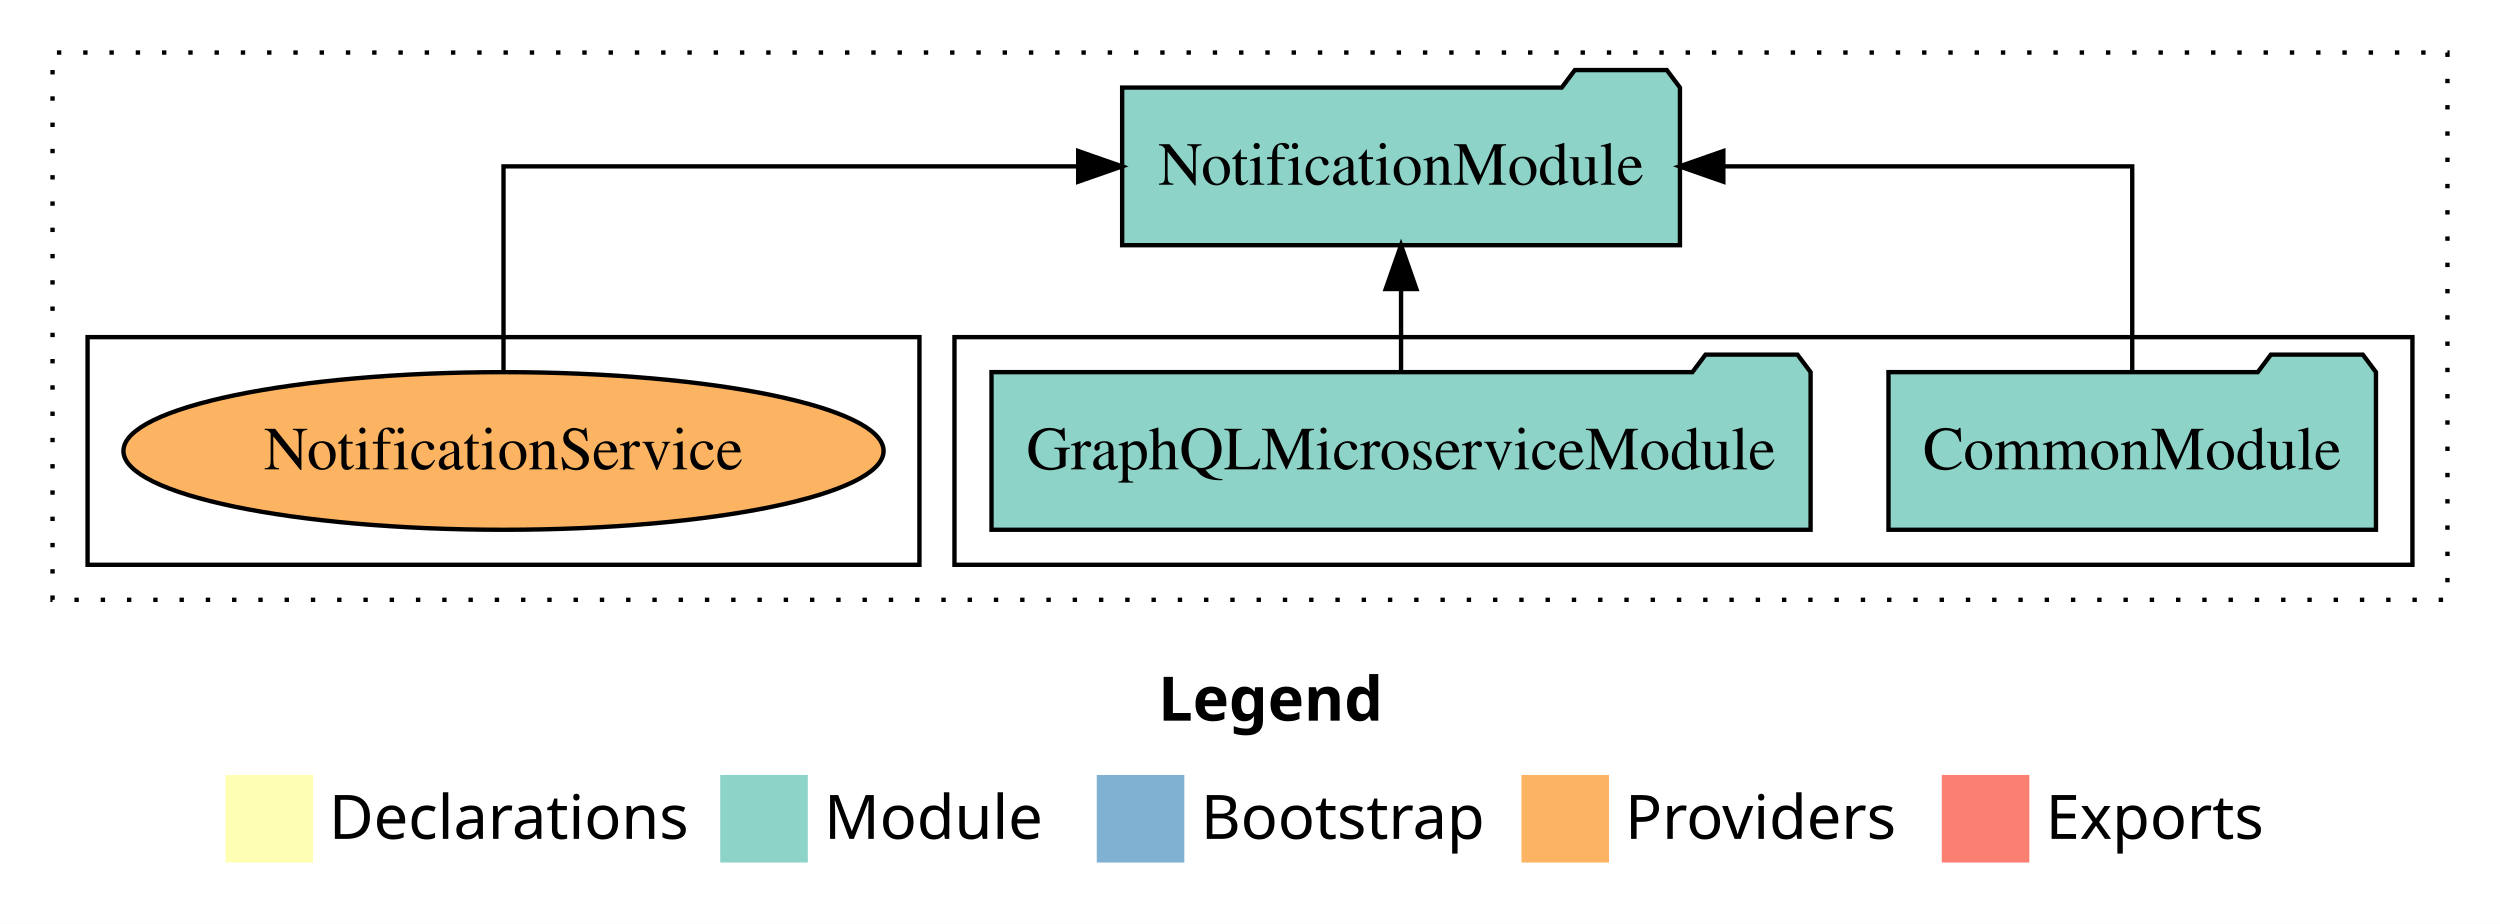
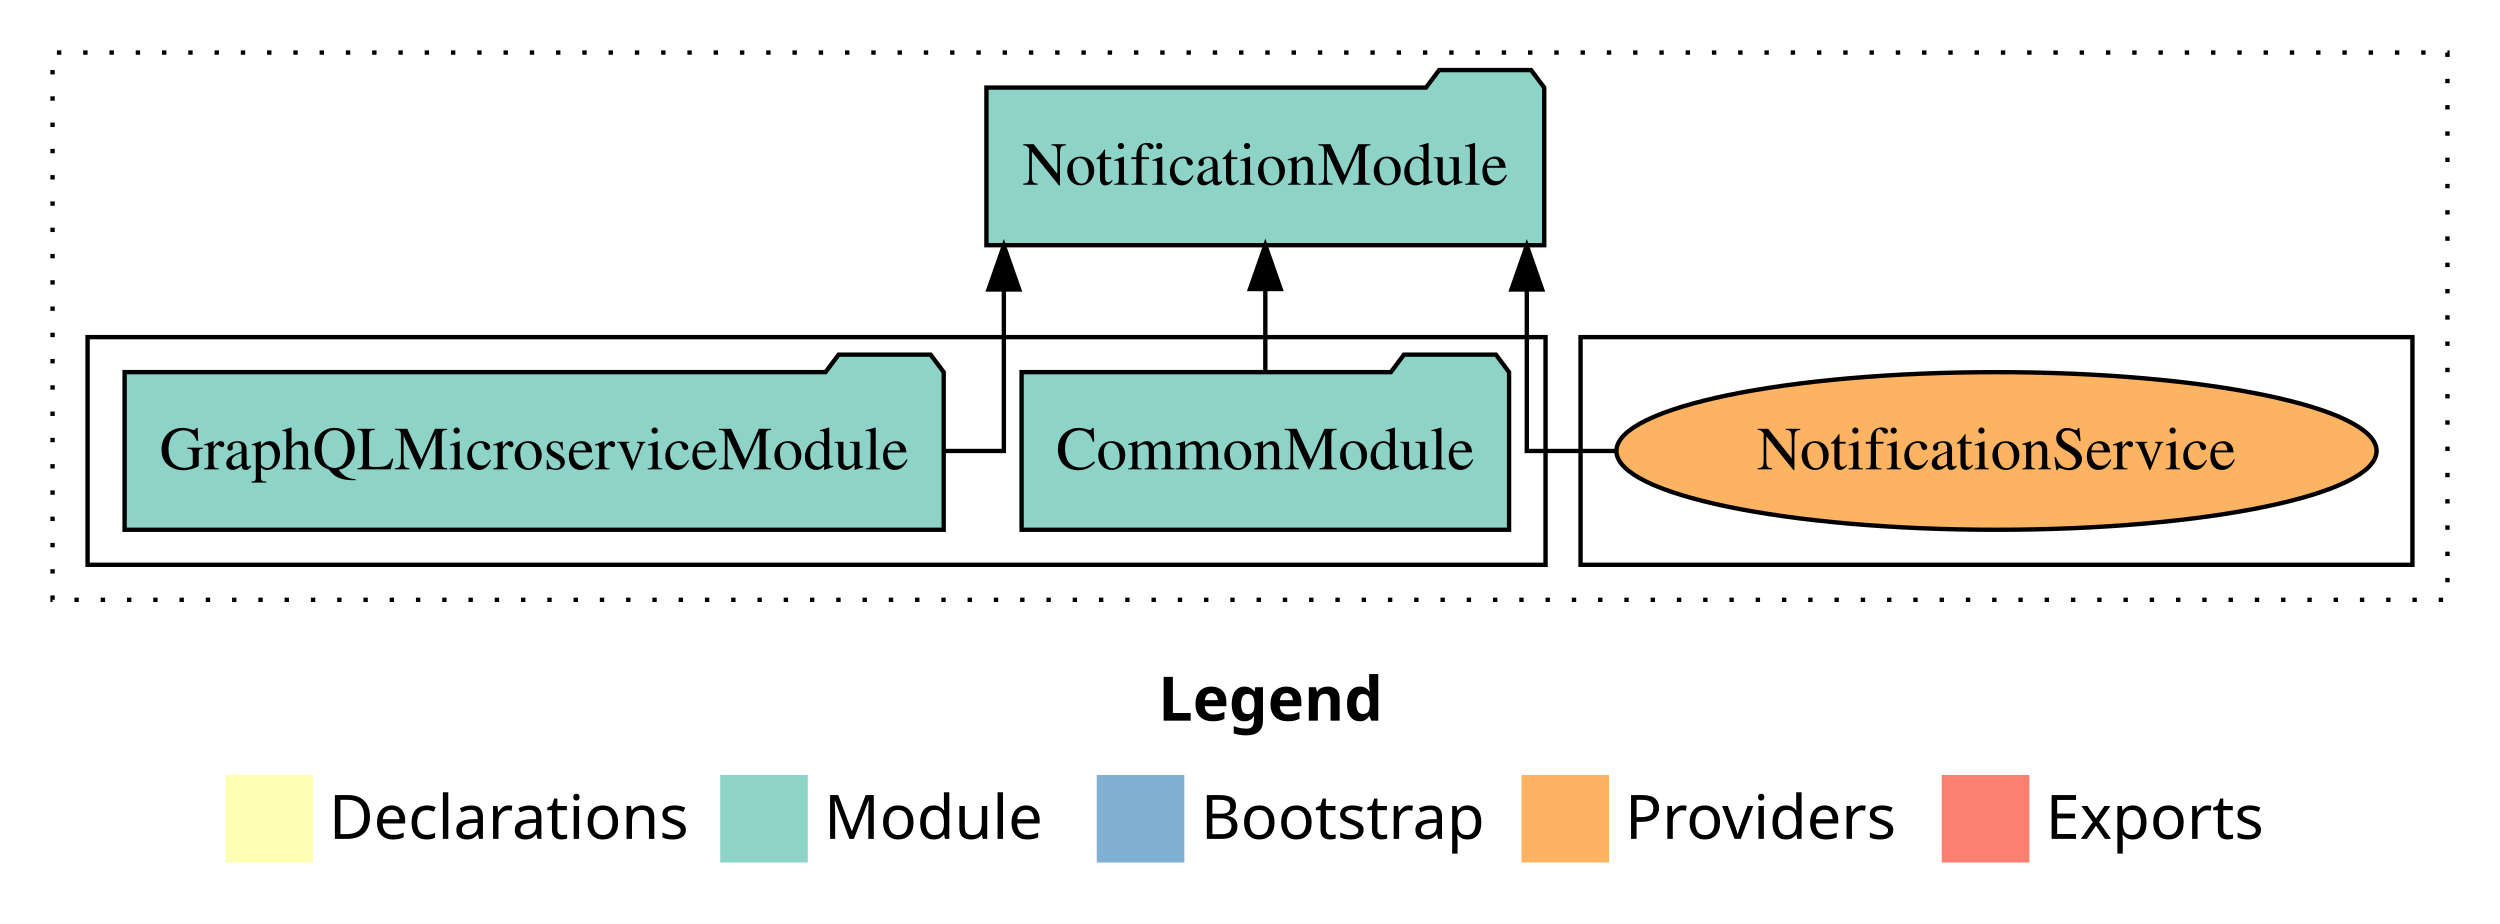
<svg xmlns="http://www.w3.org/2000/svg" width="571pt" height="211pt" viewBox="0.00 0.00 571.00 211.00">
  <g id="graph0" class="graph" transform="scale(1 1) rotate(0) translate(4 207)">
    <polygon fill="white" stroke="transparent" points="-4,4 -4,-207 567,-207 567,4 -4,4" />
    <text text-anchor="start" x="260.51" y="-42.4" font-family="Times-12" font-weight="bold" font-size="14.00">Legend</text>
    <polygon fill="#ffffb3" stroke="transparent" points="47.5,-10 47.5,-30 67.5,-30 67.5,-10 47.5,-10" />
    <text text-anchor="start" x="71.13" y="-15.4" font-family="Times-12" font-size="14.00">  Declarations</text>
    <polygon fill="#8dd3c7" stroke="transparent" points="160.5,-10 160.5,-30 180.5,-30 180.5,-10 160.5,-10" />
    <text text-anchor="start" x="184.23" y="-15.4" font-family="Times-12" font-size="14.00">  Module</text>
    <polygon fill="#80b1d3" stroke="transparent" points="246.5,-10 246.5,-30 266.5,-30 266.5,-10 246.5,-10" />
    <text text-anchor="start" x="270.28" y="-15.4" font-family="Times-12" font-size="14.00">  Bootstrap</text>
    <polygon fill="#fdb462" stroke="transparent" points="343.5,-10 343.5,-30 363.5,-30 363.5,-10 343.5,-10" />
    <text text-anchor="start" x="367.17" y="-15.4" font-family="Times-12" font-size="14.00">  Providers</text>
    <polygon fill="#fb8072" stroke="transparent" points="439.5,-10 439.5,-30 459.5,-30 459.5,-10 439.5,-10" />
    <text text-anchor="start" x="463.23" y="-15.4" font-family="Times-12" font-size="14.00">  Exports</text>
    <g id="clust1" class="cluster">
      <polygon fill="none" stroke="black" stroke-dasharray="1,5" points="8,-70 8,-195 555,-195 555,-70 8,-70" />
    </g>
+     <g id="clust6" class="cluster">
+       <polygon fill="none" stroke="black" points="357,-78 357,-130 547,-130 547,-78 357,-78" />
+     </g>
    <g id="clust3" class="cluster">
-       <polygon fill="none" stroke="black" points="214,-78 214,-130 547,-130 547,-78 214,-78" />
-     </g>
-     <g id="clust6" class="cluster">
-       <polygon fill="none" stroke="black" points="16,-78 16,-130 206,-130 206,-78 16,-78" />
+       <polygon fill="none" stroke="black" points="16,-78 16,-130 349,-130 349,-78 16,-78" />
    </g>
    <g id="node1" class="node">
-       <polygon fill="#8dd3c7" stroke="black" points="538.67,-122 535.67,-126 514.67,-126 511.67,-122 427.33,-122 427.33,-86 538.67,-86 538.67,-122" />
-       <text text-anchor="middle" x="483" y="-99.8" font-family="Times,serif" font-size="14.00">CommonModule</text>
+       <polygon fill="#8dd3c7" stroke="black" points="340.67,-122 337.67,-126 316.67,-126 313.67,-122 229.33,-122 229.33,-86 340.67,-86 340.67,-122" />
+       <text text-anchor="middle" x="285" y="-99.8" font-family="Times,serif" font-size="14.00">CommonModule</text>
    </g>
    <g id="node3" class="node">
-       <polygon fill="#8dd3c7" stroke="black" points="379.7,-187 376.7,-191 355.7,-191 352.7,-187 252.3,-187 252.3,-151 379.7,-151 379.7,-187" />
-       <text text-anchor="middle" x="316" y="-164.8" font-family="Times,serif" font-size="14.00">NotificationModule</text>
+       <polygon fill="#8dd3c7" stroke="black" points="348.7,-187 345.7,-191 324.7,-191 321.7,-187 221.3,-187 221.3,-151 348.7,-151 348.7,-187" />
+       <text text-anchor="middle" x="285" y="-164.8" font-family="Times,serif" font-size="14.00">NotificationModule</text>
    </g>
    <g id="edge1" class="edge">
-       <path fill="none" stroke="black" d="M483,-122.11C483,-141.34 483,-169 483,-169 483,-169 389.61,-169 389.61,-169" />
-       <polygon fill="black" stroke="black" points="389.61,-165.5 379.61,-169 389.61,-172.5 389.61,-165.5" />
+       <path fill="none" stroke="black" d="M285,-122.11C285,-122.11 285,-140.99 285,-140.99" />
+       <polygon fill="black" stroke="black" points="281.5,-140.99 285,-150.99 288.5,-140.99 281.5,-140.99" />
    </g>
    <g id="node2" class="node">
-       <polygon fill="#8dd3c7" stroke="black" points="409.54,-122 406.54,-126 385.54,-126 382.54,-122 222.46,-122 222.46,-86 409.54,-86 409.54,-122" />
-       <text text-anchor="middle" x="316" y="-99.8" font-family="Times,serif" font-size="14.00">GraphQLMicroserviceModule</text>
+       <polygon fill="#8dd3c7" stroke="black" points="211.54,-122 208.54,-126 187.54,-126 184.54,-122 24.46,-122 24.46,-86 211.54,-86 211.54,-122" />
+       <text text-anchor="middle" x="118" y="-99.8" font-family="Times,serif" font-size="14.00">GraphQLMicroserviceModule</text>
    </g>
    <g id="edge2" class="edge">
-       <path fill="none" stroke="black" d="M316,-122.11C316,-122.11 316,-140.99 316,-140.99" />
-       <polygon fill="black" stroke="black" points="312.5,-140.99 316,-150.99 319.5,-140.99 312.5,-140.99" />
+       <path fill="none" stroke="black" d="M211.7,-104C219.96,-104 225.28,-104 225.28,-104 225.28,-104 225.28,-140.89 225.28,-140.89" />
+       <polygon fill="black" stroke="black" points="221.78,-140.89 225.28,-150.89 228.78,-140.89 221.78,-140.89" />
    </g>
    <g id="node4" class="node">
-       <ellipse fill="#fdb462" stroke="black" cx="111" cy="-104" rx="86.81" ry="18" />
-       <text text-anchor="middle" x="111" y="-99.8" font-family="Times,serif" font-size="14.00">NotificationService</text>
+       <ellipse fill="#fdb462" stroke="black" cx="452" cy="-104" rx="86.81" ry="18" />
+       <text text-anchor="middle" x="452" y="-99.8" font-family="Times,serif" font-size="14.00">NotificationService</text>
    </g>
    <g id="edge3" class="edge">
-       <path fill="none" stroke="black" d="M111,-122.11C111,-141.34 111,-169 111,-169 111,-169 242.26,-169 242.26,-169" />
-       <polygon fill="black" stroke="black" points="242.26,-172.5 252.26,-169 242.26,-165.5 242.26,-172.5" />
+       <path fill="none" stroke="black" d="M365.15,-104C353.09,-104 344.72,-104 344.72,-104 344.72,-104 344.72,-140.89 344.72,-140.89" />
+       <polygon fill="black" stroke="black" points="341.22,-140.89 344.72,-150.89 348.22,-140.89 341.22,-140.89" />
    </g>
  </g>
</svg>
